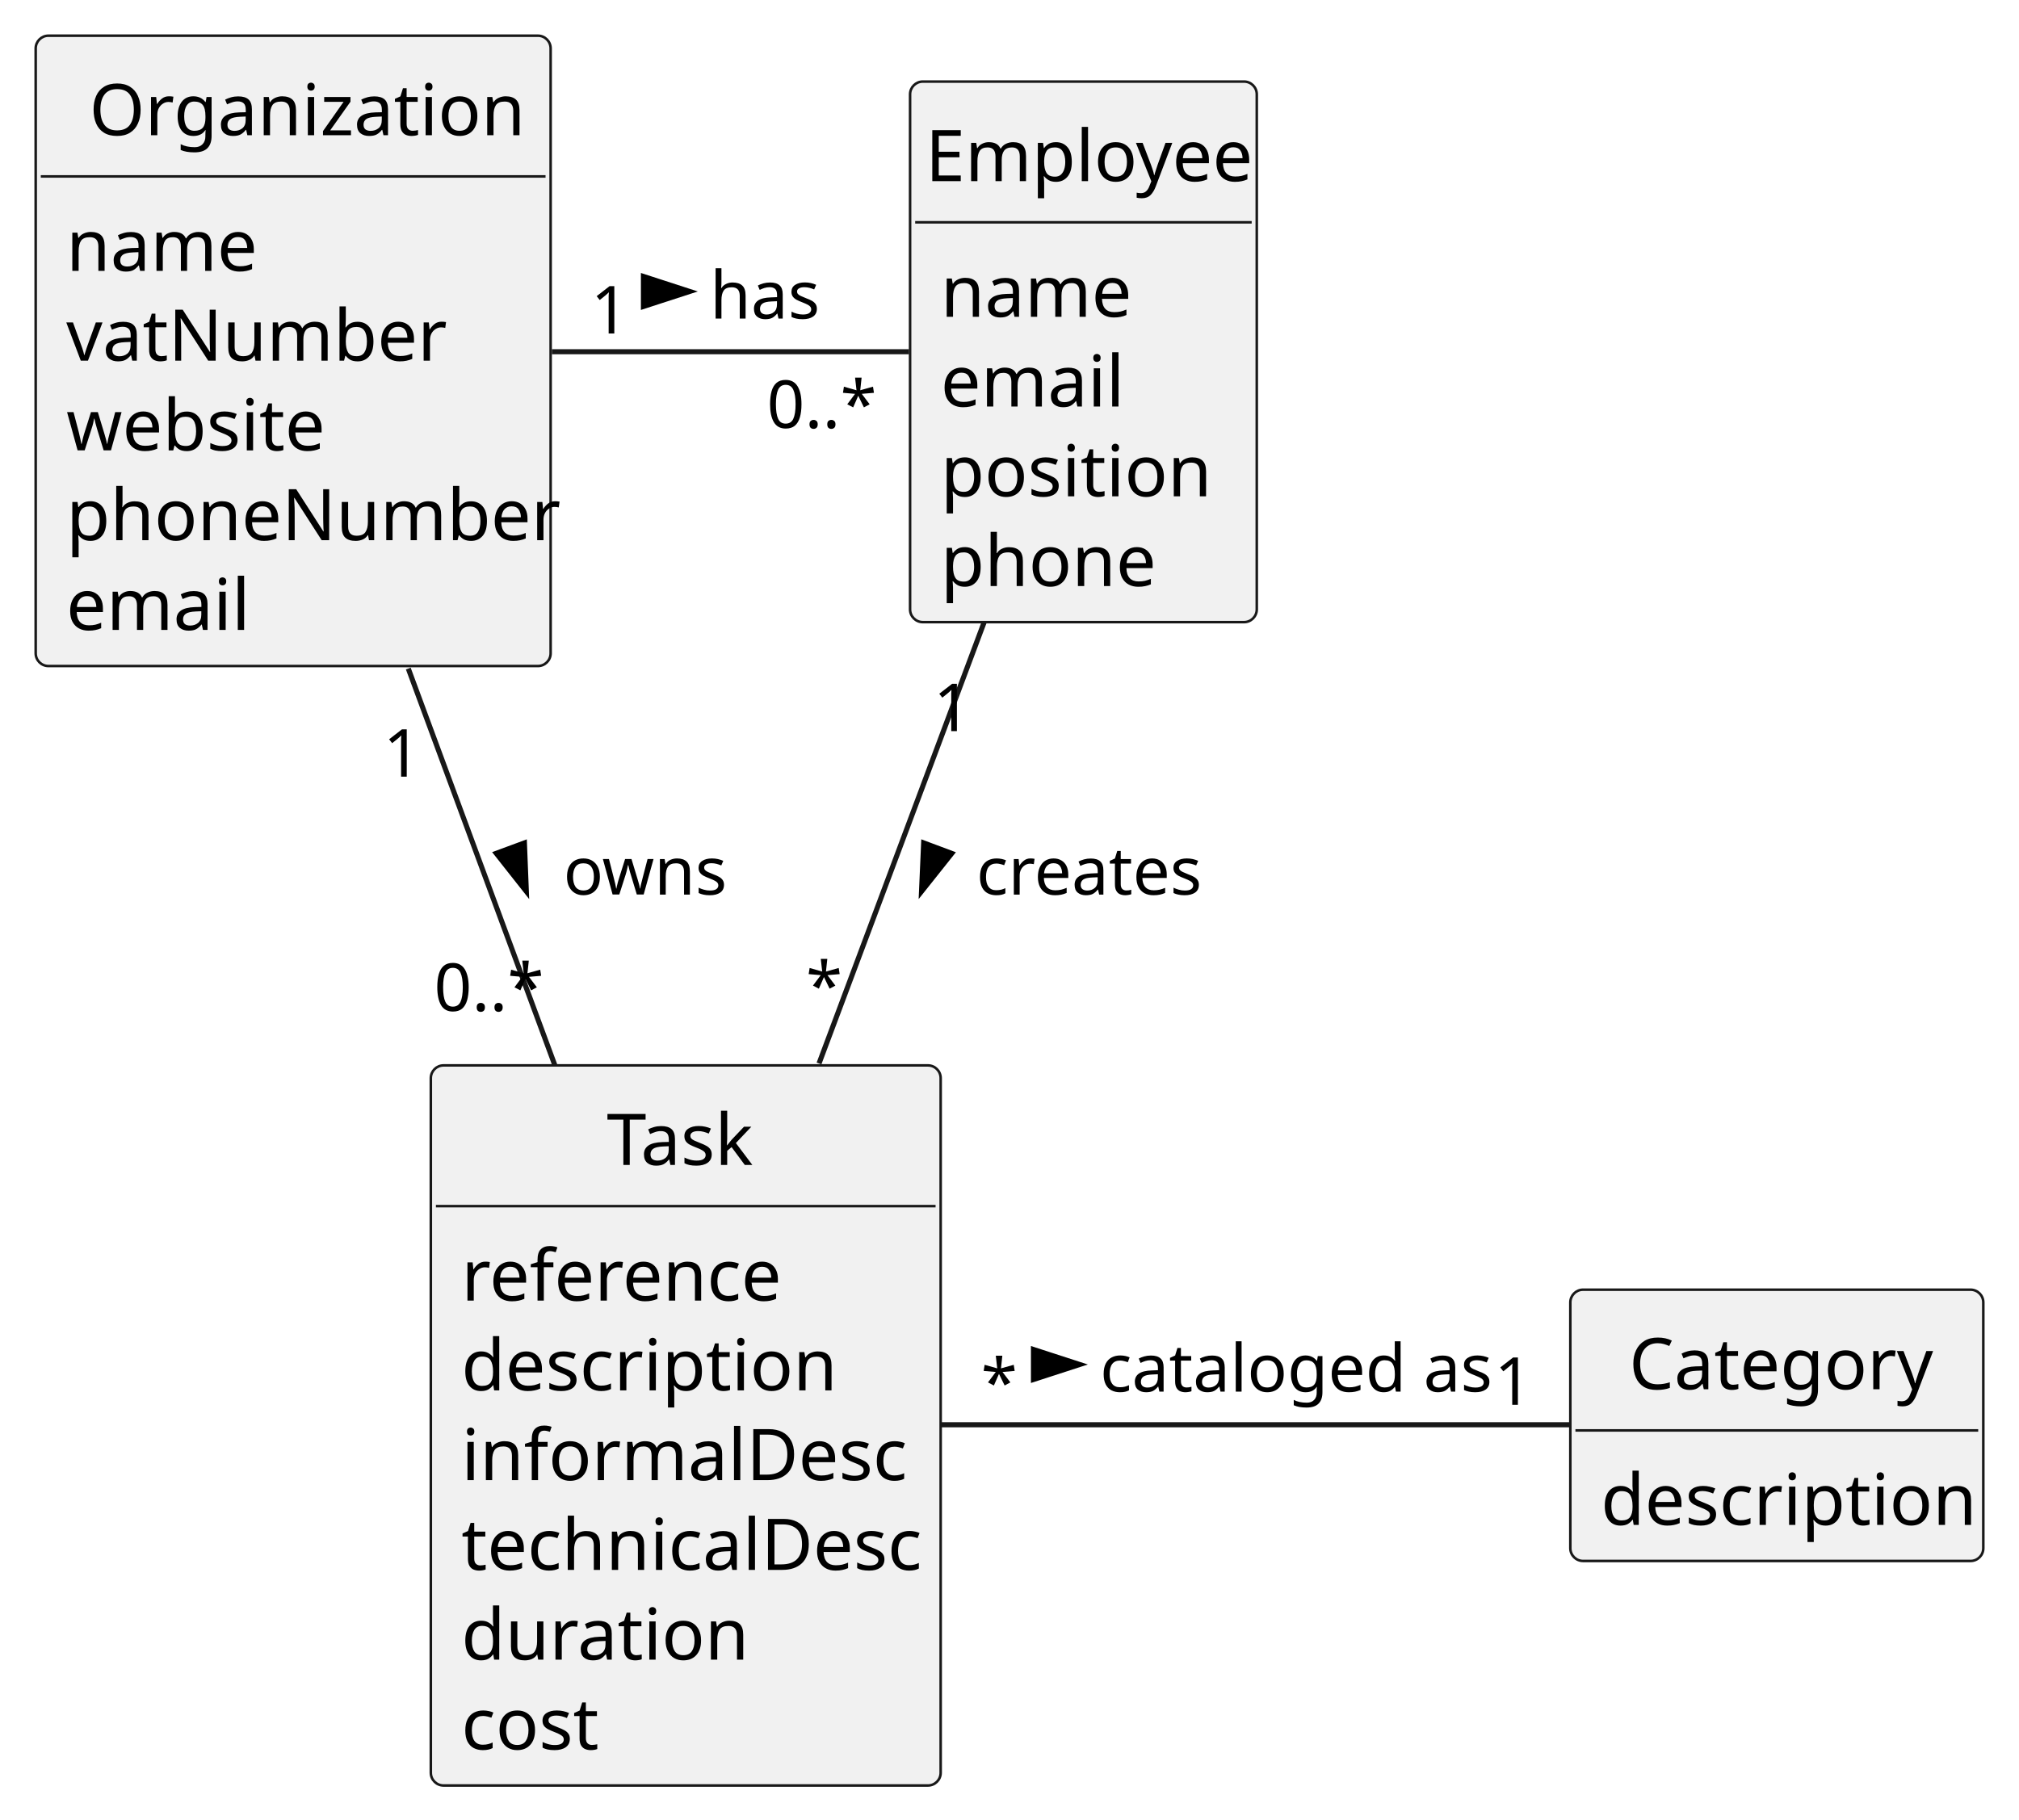
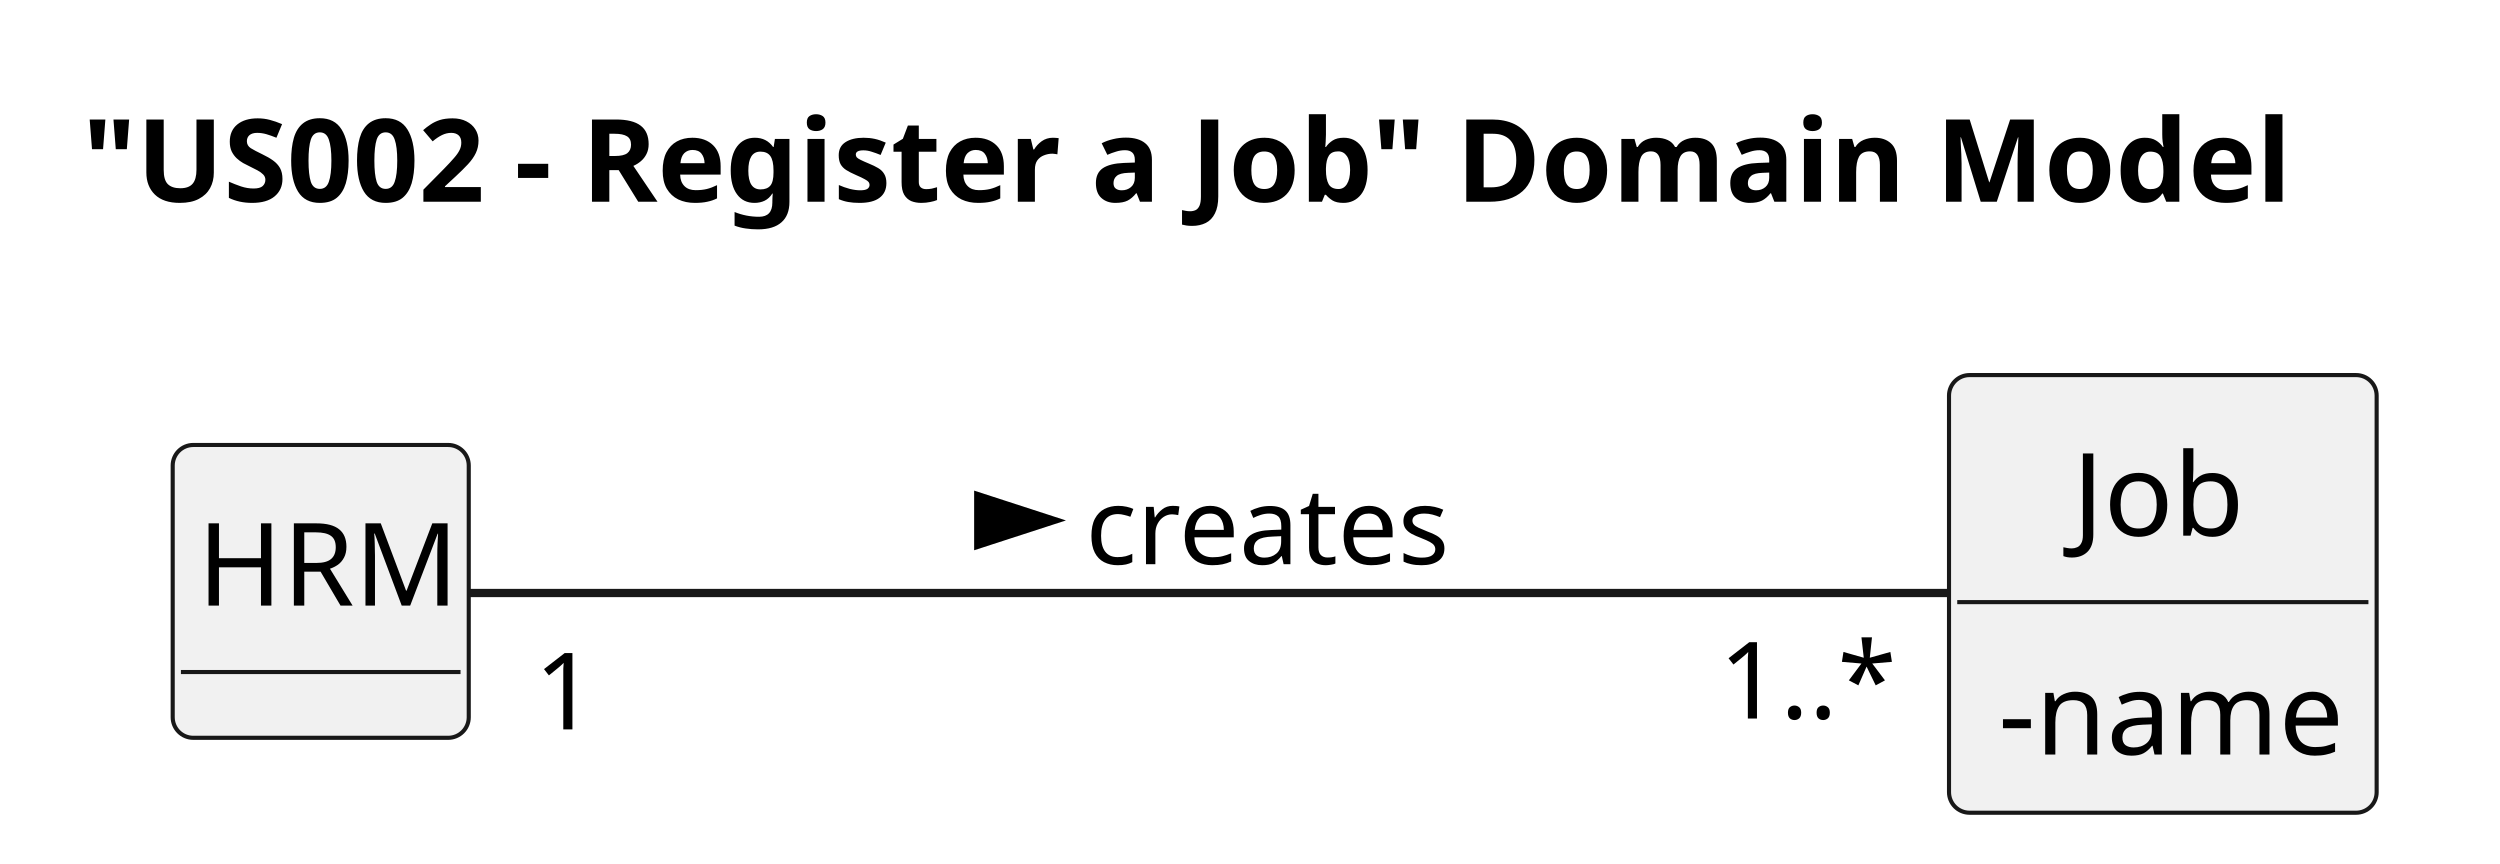
- <svg xmlns="http://www.w3.org/2000/svg" contentStyleType="text/css" height="357px" preserveAspectRatio="none" style="width:396px;height:357px;background:#FFFFFF;" version="1.1" viewBox="0 0 396 357" width="396px" zoomAndPan="magnify">
+ <svg xmlns="http://www.w3.org/2000/svg" contentStyleType="text/css" height="105px" preserveAspectRatio="none" style="width:304px;height:105px;background:#FFFFFF;" version="1.1" viewBox="0 0 304 105" width="304px" zoomAndPan="magnify">
  <defs />
  <g>
-     <g id="elem_Organization">
-       <rect codeLine="18" fill="#F1F1F1" height="123.656" id="Organization" rx="2.5" ry="2.5" style="stroke:#181818;stroke-width:0.5;" width="101" x="7" y="7" />
-       <text fill="#000000" font-family="sans-serif" font-size="14" lengthAdjust="spacing" textLength="80" x="17.5" y="26.533">Organization</text>
-       <line style="stroke:#181818;stroke-width:0.5;" x1="8" x2="107" y1="34.609" y2="34.609" />
-       <text fill="#000000" font-family="sans-serif" font-size="14" lengthAdjust="spacing" textLength="35" x="13" y="53.143">name</text>
-       <text fill="#000000" font-family="sans-serif" font-size="14" lengthAdjust="spacing" textLength="68" x="13" y="70.752">vatNumber</text>
-       <text fill="#000000" font-family="sans-serif" font-size="14" lengthAdjust="spacing" textLength="47" x="13" y="88.361">website</text>
-       <text fill="#000000" font-family="sans-serif" font-size="14" lengthAdjust="spacing" textLength="89" x="13" y="105.971">phoneNumber</text>
-       <text fill="#000000" font-family="sans-serif" font-size="14" lengthAdjust="spacing" textLength="33" x="13" y="123.58">email</text>
+     <text fill="#000000" font-family="sans-serif" font-size="14" font-weight="bold" lengthAdjust="spacing" textLength="276" x="10" y="24.533">"US002 - Register a Job" Domain Model</text>
+     <g id="elem_HRM">
+       <rect codeLine="16" fill="#F1F1F1" height="35.609" id="HRM" rx="2.5" ry="2.5" style="stroke:#181818;stroke-width:0.5;" width="36" x="21" y="54.109" />
+       <text fill="#000000" font-family="sans-serif" font-size="14" lengthAdjust="spacing" textLength="30" x="24" y="73.643">HRM</text>
+       <line style="stroke:#181818;stroke-width:0.5;" x1="22" x2="56" y1="81.719" y2="81.719" />
    </g>
-     <g id="elem_Task">
-       <rect codeLine="26" fill="#F1F1F1" height="141.266" id="Task" rx="2.5" ry="2.5" style="stroke:#181818;stroke-width:0.5;" width="100" x="84.5" y="209" />
-       <text fill="#000000" font-family="sans-serif" font-size="14" lengthAdjust="spacing" textLength="31" x="119" y="228.533">Task</text>
-       <line style="stroke:#181818;stroke-width:0.5;" x1="85.5" x2="183.5" y1="236.609" y2="236.609" />
-       <text fill="#000000" font-family="sans-serif" font-size="14" lengthAdjust="spacing" textLength="61" x="90.5" y="255.143">reference</text>
-       <text fill="#000000" font-family="sans-serif" font-size="14" lengthAdjust="spacing" textLength="69" x="90.5" y="272.752">description</text>
-       <text fill="#000000" font-family="sans-serif" font-size="14" lengthAdjust="spacing" textLength="82" x="90.5" y="290.361">informalDesc</text>
-       <text fill="#000000" font-family="sans-serif" font-size="14" lengthAdjust="spacing" textLength="88" x="90.5" y="307.971">technicalDesc</text>
-       <text fill="#000000" font-family="sans-serif" font-size="14" lengthAdjust="spacing" textLength="52" x="90.5" y="325.58">duration</text>
-       <text fill="#000000" font-family="sans-serif" font-size="14" lengthAdjust="spacing" textLength="26" x="90.5" y="343.19">cost</text>
+     <g id="elem_Job">
+       <rect codeLine="19" fill="#F1F1F1" height="53.219" id="Job" rx="2.5" ry="2.5" style="stroke:#181818;stroke-width:0.5;" width="52" x="237" y="45.609" />
+       <text fill="#000000" font-family="sans-serif" font-size="14" lengthAdjust="spacing" textLength="22" x="252" y="65.143">Job</text>
+       <line style="stroke:#181818;stroke-width:0.5;" x1="238" x2="288" y1="73.219" y2="73.219" />
+       <text fill="#000000" font-family="sans-serif" font-size="14" lengthAdjust="spacing" textLength="40" x="243" y="91.752">-name</text>
    </g>
-     <g id="elem_Category">
-       <rect codeLine="35" fill="#F1F1F1" height="53.219" id="Category" rx="2.5" ry="2.5" style="stroke:#181818;stroke-width:0.5;" width="81" x="308" y="253" />
-       <text fill="#000000" font-family="sans-serif" font-size="14" lengthAdjust="spacing" textLength="58" x="319.5" y="272.533">Category</text>
-       <line style="stroke:#181818;stroke-width:0.5;" x1="309" x2="388" y1="280.609" y2="280.609" />
-       <text fill="#000000" font-family="sans-serif" font-size="14" lengthAdjust="spacing" textLength="69" x="314" y="299.143">description</text>
-     </g>
-     <g id="elem_Employee">
-       <rect codeLine="39" fill="#F1F1F1" height="106.047" id="Employee" rx="2.5" ry="2.5" style="stroke:#181818;stroke-width:0.5;" width="68" x="178.5" y="16" />
-       <text fill="#000000" font-family="sans-serif" font-size="14" lengthAdjust="spacing" textLength="62" x="181.5" y="35.533">Employee</text>
-       <line style="stroke:#181818;stroke-width:0.5;" x1="179.5" x2="245.5" y1="43.609" y2="43.609" />
-       <text fill="#000000" font-family="sans-serif" font-size="14" lengthAdjust="spacing" textLength="35" x="184.5" y="62.143">name</text>
-       <text fill="#000000" font-family="sans-serif" font-size="14" lengthAdjust="spacing" textLength="33" x="184.5" y="79.752">email</text>
-       <text fill="#000000" font-family="sans-serif" font-size="14" lengthAdjust="spacing" textLength="49" x="184.5" y="97.361">position</text>
-       <text fill="#000000" font-family="sans-serif" font-size="14" lengthAdjust="spacing" textLength="40" x="184.5" y="114.971">phone</text>
-     </g>
-     <g id="link_Organization_Employee">
-       <path codeLine="54" d="M108.25,69 C131.21,69 157.73,69 178.28,69 " fill="none" id="Organization-Employee" style="stroke:#181818;stroke-width:1.0;" />
-       <polygon fill="#000000" points="135.25,57.176,126.205,54.237,126.205,60.115,135.25,57.176" style="stroke:#000000;stroke-width:1.0;" />
-       <text fill="#000000" font-family="sans-serif" font-size="13" lengthAdjust="spacing" textLength="21" x="139.25" y="62.495">has</text>
-       <text fill="#000000" font-family="sans-serif" font-size="13" lengthAdjust="spacing" textLength="7" x="115.879" y="65.419">1</text>
-       <text fill="#000000" font-family="sans-serif" font-size="13" lengthAdjust="spacing" textLength="20" x="150.403" y="83.947">0..*</text>
-     </g>
-     <g id="link_Organization_Task">
-       <path codeLine="55" d="M80.08,131.15 C89.09,155.54 99.51,183.75 108.81,208.92 " fill="none" id="Organization-Task" style="stroke:#181818;stroke-width:1.0;" />
-       <polygon fill="#000000" points="103.233,174.866,102.855,165.363,97.341,167.4,103.233,174.866" style="stroke:#000000;stroke-width:1.0;" />
-       <text fill="#000000" font-family="sans-serif" font-size="13" lengthAdjust="spacing" textLength="30" x="110.5" y="175.495">owns</text>
-       <text fill="#000000" font-family="sans-serif" font-size="13" lengthAdjust="spacing" textLength="7" x="75.167" y="152.356">1</text>
-       <text fill="#000000" font-family="sans-serif" font-size="13" lengthAdjust="spacing" textLength="20" x="85.129" y="198.316">0..*</text>
-     </g>
-     <g id="link_Employee_Task">
-       <path codeLine="57" d="M193.02,122.08 C183.23,148.25 171.22,180.34 160.64,208.62 " fill="none" id="Employee-Task" style="stroke:#181818;stroke-width:1.0;" />
-       <polygon fill="#000000" points="180.748,174.859,186.67,167.417,181.165,165.357,180.748,174.859" style="stroke:#000000;stroke-width:1.0;" />
-       <text fill="#000000" font-family="sans-serif" font-size="13" lengthAdjust="spacing" textLength="43" x="191.5" y="175.495">creates</text>
-       <text fill="#000000" font-family="sans-serif" font-size="13" lengthAdjust="spacing" textLength="7" x="183.076" y="143.421">1</text>
-       <text fill="#000000" font-family="sans-serif" font-size="13" lengthAdjust="spacing" textLength="5" x="158.078" y="197.985">*</text>
-     </g>
-     <g id="link_Task_Category">
-       <path codeLine="59" d="M184.67,279.5 C222.23,279.5 272.94,279.5 307.95,279.5 " fill="none" id="Task-Category" style="stroke:#181818;stroke-width:1.0;" />
-       <polygon fill="#000000" points="211.75,267.676,202.705,264.737,202.705,270.615,211.75,267.676" style="stroke:#000000;stroke-width:1.0;" />
-       <text fill="#000000" font-family="sans-serif" font-size="13" lengthAdjust="spacing" textLength="74" x="215.75" y="272.995">cataloged as</text>
-       <text fill="#000000" font-family="sans-serif" font-size="13" lengthAdjust="spacing" textLength="5" x="192.406" y="275.826">*</text>
-       <text fill="#000000" font-family="sans-serif" font-size="13" lengthAdjust="spacing" textLength="7" x="293.104" y="275.582">1</text>
+     <g id="link_HRM_Job">
+       <path codeLine="23" d="M57.05,72.109 C95.94,72.109 191.33,72.109 236.93,72.109 " fill="none" id="HRM-Job" style="stroke:#181818;stroke-width:1.0;" />
+       <polygon fill="#000000" points="128,63.285,118.955,60.346,118.955,66.224,128,63.285" style="stroke:#000000;stroke-width:1.0;" />
+       <text fill="#000000" font-family="sans-serif" font-size="13" lengthAdjust="spacing" textLength="43" x="132" y="68.605">creates</text>
+       <text fill="#000000" font-family="sans-serif" font-size="13" lengthAdjust="spacing" textLength="7" x="64.997" y="88.691">1</text>
+       <text fill="#000000" font-family="sans-serif" font-size="13" lengthAdjust="spacing" textLength="20" x="209.04" y="87.369">1..*</text>
    </g>
  </g>
</svg>
